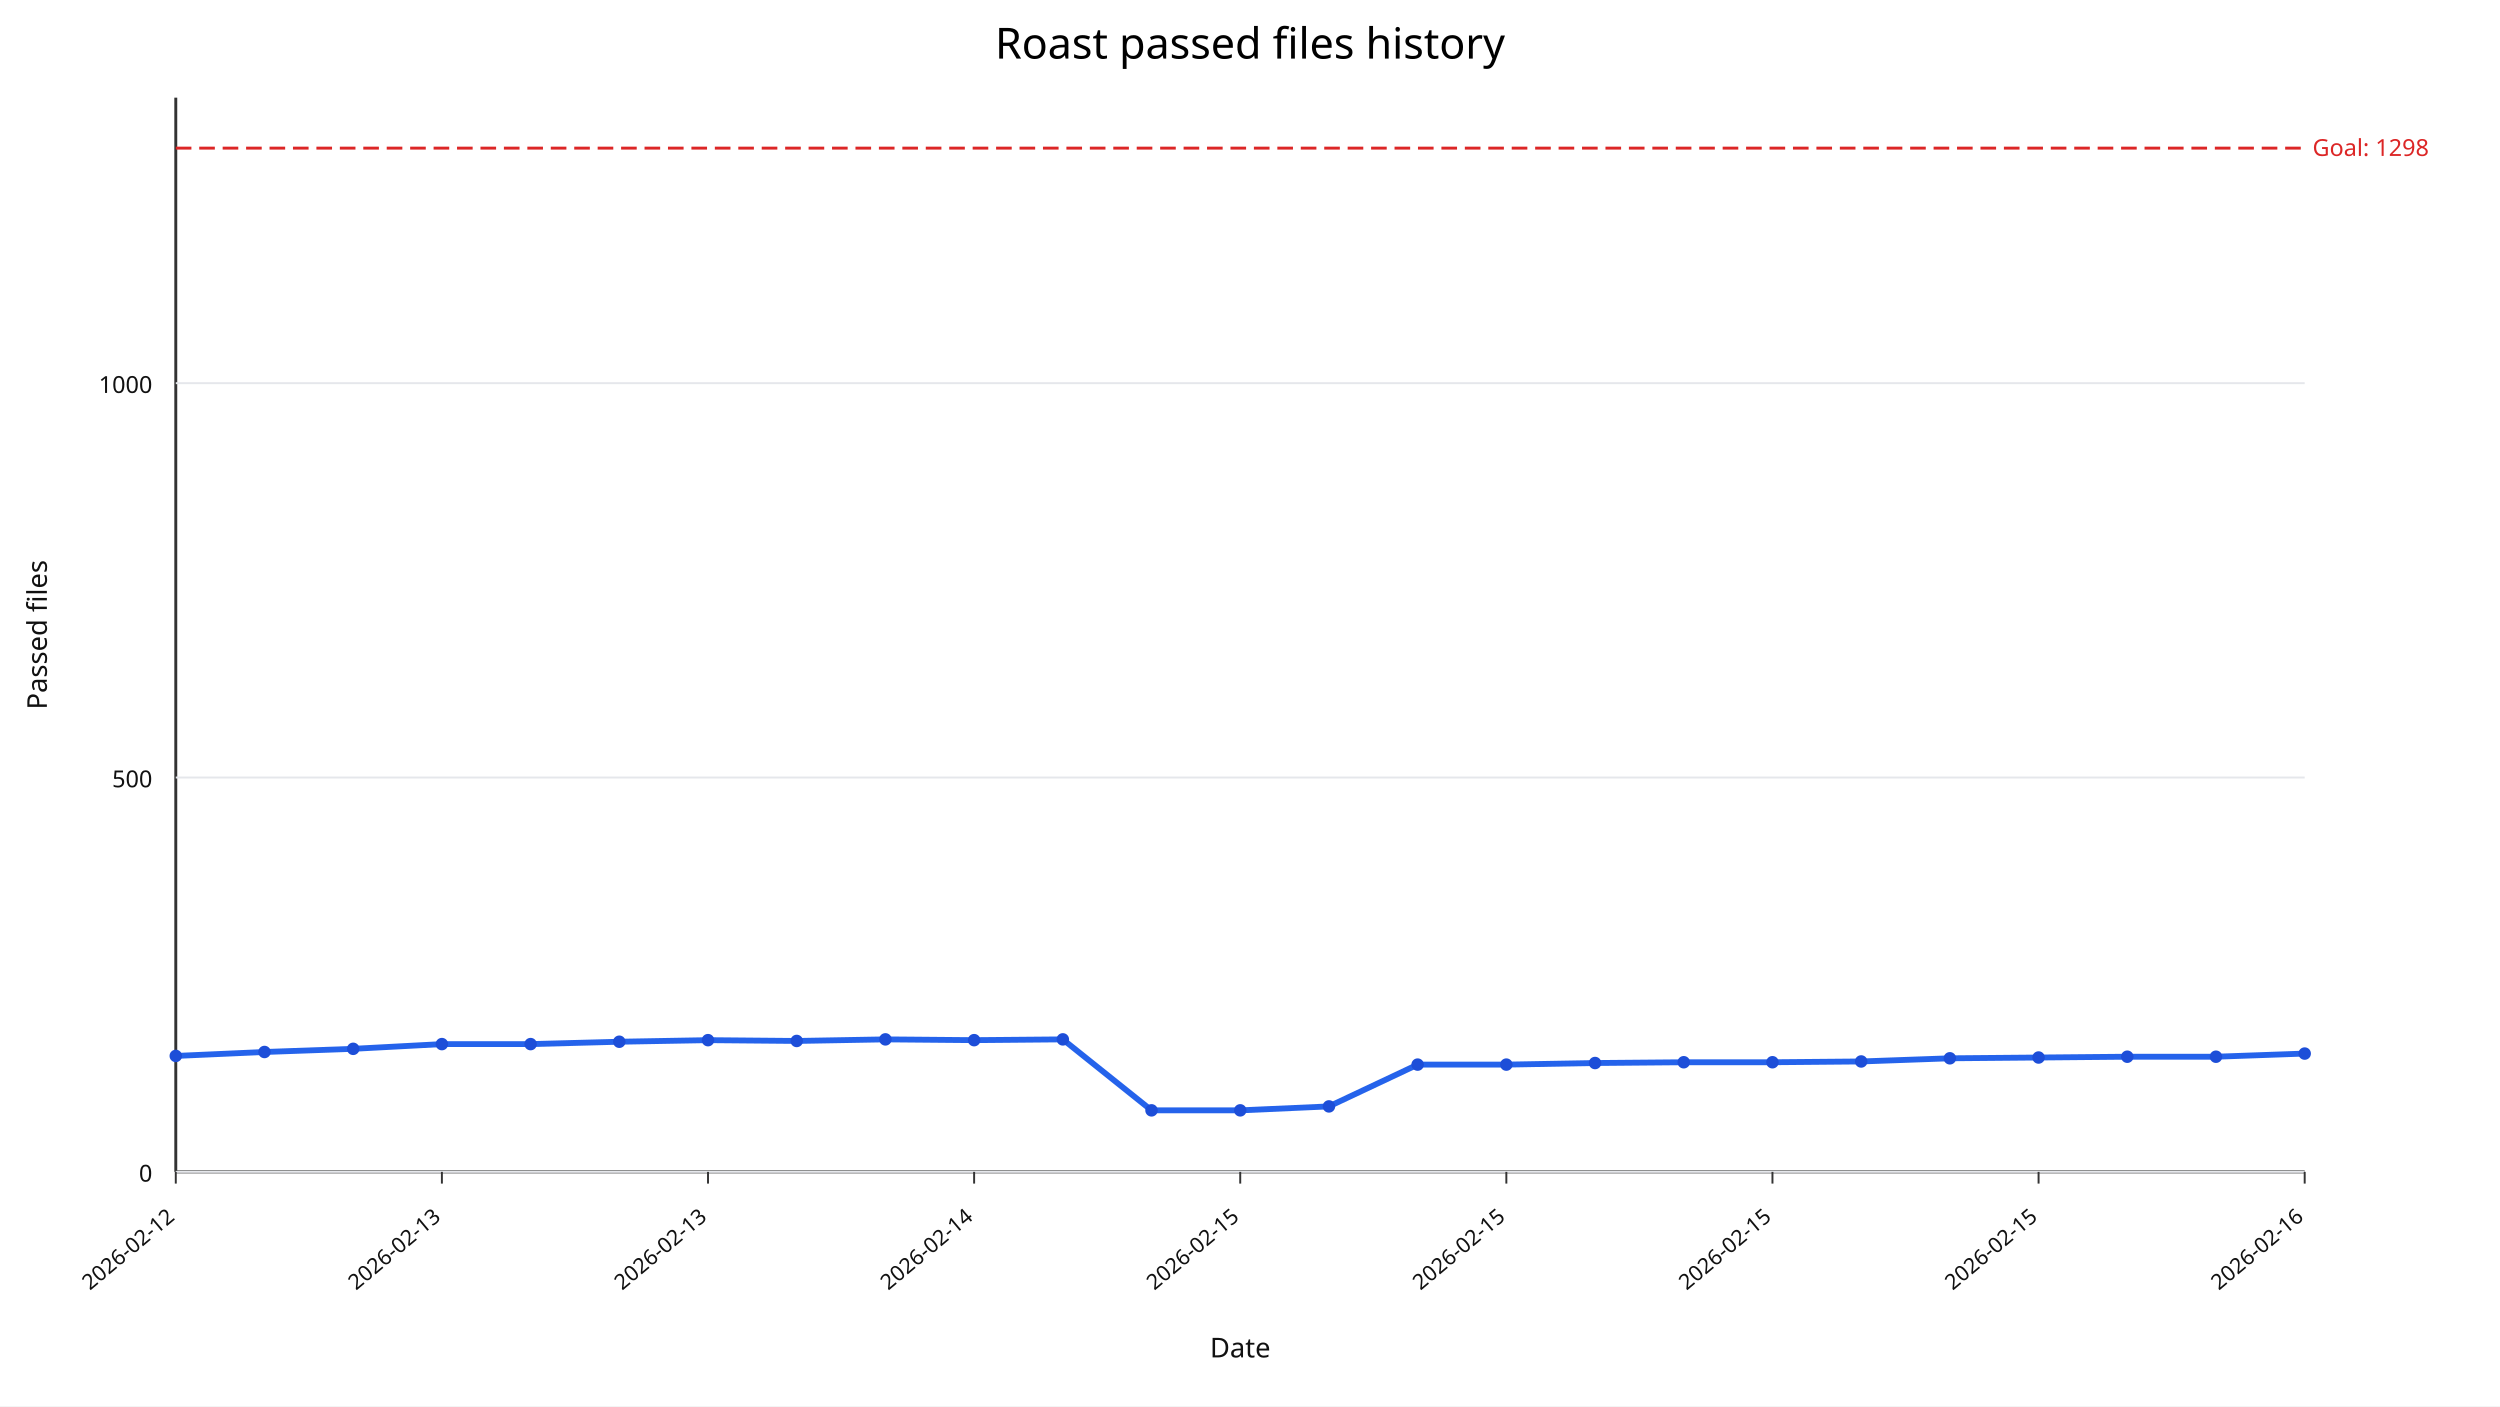
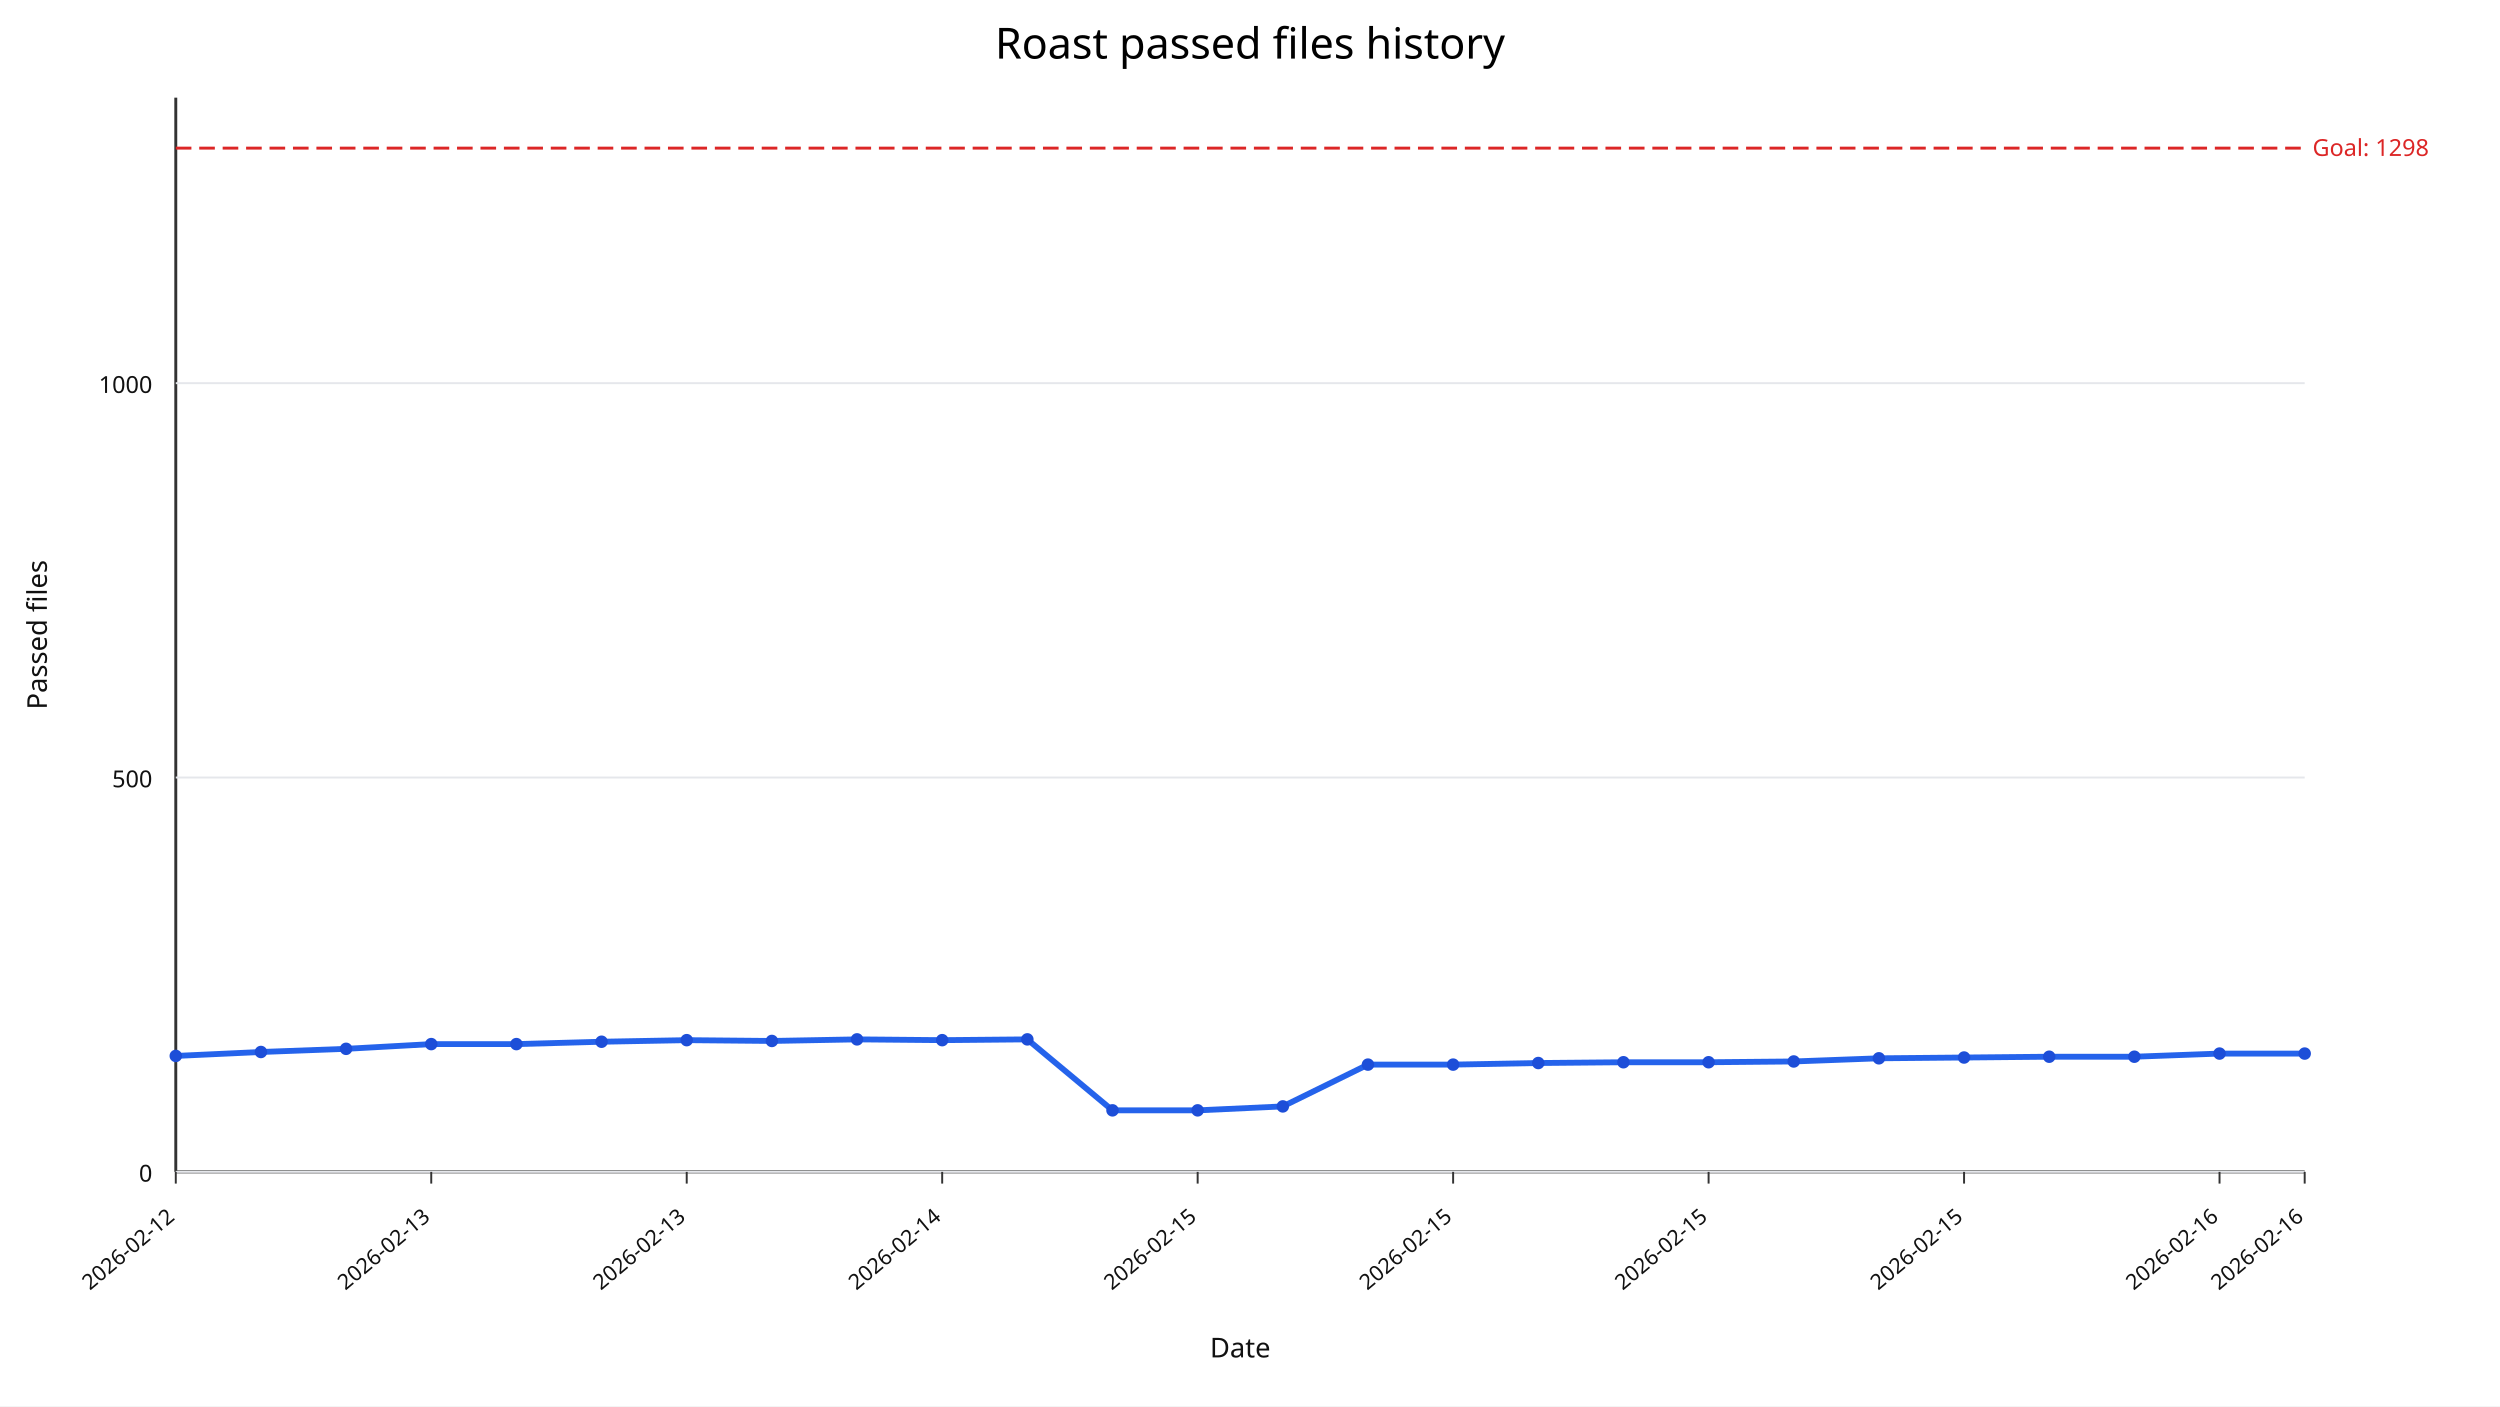
<svg xmlns="http://www.w3.org/2000/svg" width="1280" height="720" viewBox="0 0 1280 720">
  <rect width="100%" height="100%" fill="#ffffff" />
  <text x="640" y="30" text-anchor="middle" font-size="22" font-family="sans-serif">Roast passed files history</text>
  <line x1="90" y1="600" x2="1180" y2="600" stroke="#333" stroke-width="1.5" />
  <line x1="90" y1="50" x2="90" y2="600" stroke="#333" stroke-width="1.5" />
  <line x1="90" y1="600.00" x2="1180" y2="600.00" stroke="#e5e7eb" stroke-width="1" />
  <text x="78" y="605.00" text-anchor="end" font-size="12" fill="#111" font-family="sans-serif">0</text>
  <line x1="90" y1="398.09" x2="1180" y2="398.09" stroke="#e5e7eb" stroke-width="1" />
  <text x="78" y="403.09" text-anchor="end" font-size="12" fill="#111" font-family="sans-serif">500</text>
  <line x1="90" y1="196.18" x2="1180" y2="196.18" stroke="#e5e7eb" stroke-width="1" />
  <text x="78" y="201.18" text-anchor="end" font-size="12" fill="#111" font-family="sans-serif">1000</text>
  <line x1="90.00" y1="600" x2="90.00" y2="606" stroke="#333" stroke-width="1" />
  <text x="90.00" y="624" text-anchor="end" font-size="11" fill="#111" transform="rotate(-40 90.00,624)" font-family="sans-serif">2026-02-12</text>
-   <line x1="226.25" y1="600" x2="226.25" y2="606" stroke="#333" stroke-width="1" />
-   <text x="226.25" y="624" text-anchor="end" font-size="11" fill="#111" transform="rotate(-40 226.25,624)" font-family="sans-serif">2026-02-13</text>
-   <line x1="362.50" y1="600" x2="362.50" y2="606" stroke="#333" stroke-width="1" />
-   <text x="362.50" y="624" text-anchor="end" font-size="11" fill="#111" transform="rotate(-40 362.50,624)" font-family="sans-serif">2026-02-13</text>
-   <line x1="498.75" y1="600" x2="498.75" y2="606" stroke="#333" stroke-width="1" />
-   <text x="498.75" y="624" text-anchor="end" font-size="11" fill="#111" transform="rotate(-40 498.75,624)" font-family="sans-serif">2026-02-14</text>
-   <line x1="635.00" y1="600" x2="635.00" y2="606" stroke="#333" stroke-width="1" />
-   <text x="635.00" y="624" text-anchor="end" font-size="11" fill="#111" transform="rotate(-40 635.00,624)" font-family="sans-serif">2026-02-15</text>
-   <line x1="771.25" y1="600" x2="771.25" y2="606" stroke="#333" stroke-width="1" />
-   <text x="771.25" y="624" text-anchor="end" font-size="11" fill="#111" transform="rotate(-40 771.25,624)" font-family="sans-serif">2026-02-15</text>
-   <line x1="907.50" y1="600" x2="907.50" y2="606" stroke="#333" stroke-width="1" />
-   <text x="907.50" y="624" text-anchor="end" font-size="11" fill="#111" transform="rotate(-40 907.50,624)" font-family="sans-serif">2026-02-15</text>
-   <line x1="1043.75" y1="600" x2="1043.75" y2="606" stroke="#333" stroke-width="1" />
-   <text x="1043.75" y="624" text-anchor="end" font-size="11" fill="#111" transform="rotate(-40 1043.75,624)" font-family="sans-serif">2026-02-15</text>
+   <line x1="220.80" y1="600" x2="220.80" y2="606" stroke="#333" stroke-width="1" />
+   <text x="220.80" y="624" text-anchor="end" font-size="11" fill="#111" transform="rotate(-40 220.80,624)" font-family="sans-serif">2026-02-13</text>
+   <line x1="351.60" y1="600" x2="351.60" y2="606" stroke="#333" stroke-width="1" />
+   <text x="351.60" y="624" text-anchor="end" font-size="11" fill="#111" transform="rotate(-40 351.60,624)" font-family="sans-serif">2026-02-13</text>
+   <line x1="482.40" y1="600" x2="482.40" y2="606" stroke="#333" stroke-width="1" />
+   <text x="482.40" y="624" text-anchor="end" font-size="11" fill="#111" transform="rotate(-40 482.40,624)" font-family="sans-serif">2026-02-14</text>
+   <line x1="613.20" y1="600" x2="613.20" y2="606" stroke="#333" stroke-width="1" />
+   <text x="613.20" y="624" text-anchor="end" font-size="11" fill="#111" transform="rotate(-40 613.20,624)" font-family="sans-serif">2026-02-15</text>
+   <line x1="744.00" y1="600" x2="744.00" y2="606" stroke="#333" stroke-width="1" />
+   <text x="744.00" y="624" text-anchor="end" font-size="11" fill="#111" transform="rotate(-40 744.00,624)" font-family="sans-serif">2026-02-15</text>
+   <line x1="874.80" y1="600" x2="874.80" y2="606" stroke="#333" stroke-width="1" />
+   <text x="874.80" y="624" text-anchor="end" font-size="11" fill="#111" transform="rotate(-40 874.80,624)" font-family="sans-serif">2026-02-15</text>
+   <line x1="1005.60" y1="600" x2="1005.60" y2="606" stroke="#333" stroke-width="1" />
+   <text x="1005.60" y="624" text-anchor="end" font-size="11" fill="#111" transform="rotate(-40 1005.60,624)" font-family="sans-serif">2026-02-15</text>
+   <line x1="1136.40" y1="600" x2="1136.40" y2="606" stroke="#333" stroke-width="1" />
+   <text x="1136.40" y="624" text-anchor="end" font-size="11" fill="#111" transform="rotate(-40 1136.40,624)" font-family="sans-serif">2026-02-16</text>
  <line x1="1180.00" y1="600" x2="1180.00" y2="606" stroke="#333" stroke-width="1" />
  <text x="1180.00" y="624" text-anchor="end" font-size="11" fill="#111" transform="rotate(-40 1180.00,624)" font-family="sans-serif">2026-02-16</text>
  <line x1="90" y1="75.84" x2="1180" y2="75.84" stroke="#dc2626" stroke-width="1.5" stroke-dasharray="8,4" />
  <text x="1184" y="79.84" font-size="12" fill="#dc2626" font-family="sans-serif">Goal: 1298</text>
-   <polyline fill="none" stroke="#2563eb" stroke-width="3" points="90.00,540.64 135.42,538.62 180.83,537.00 226.25,534.58 271.67,534.58 317.08,533.37 362.50,532.56 407.92,532.97 453.33,532.16 498.75,532.56 544.17,532.16 589.58,568.50 635.00,568.50 680.42,566.48 725.83,545.08 771.25,545.08 816.67,544.27 862.08,543.87 907.50,543.87 952.92,543.47 998.33,541.85 1043.75,541.45 1089.17,541.04 1134.58,541.04 1180.00,539.43" />
+   <polyline fill="none" stroke="#2563eb" stroke-width="3" points="90.00,540.64 133.60,538.62 177.20,537.00 220.80,534.58 264.40,534.58 308.00,533.37 351.60,532.56 395.20,532.97 438.80,532.16 482.40,532.56 526.00,532.16 569.60,568.50 613.20,568.50 656.80,566.48 700.40,545.08 744.00,545.08 787.60,544.27 831.20,543.87 874.80,543.87 918.40,543.47 962.00,541.85 1005.60,541.45 1049.20,541.04 1092.80,541.04 1136.40,539.43 1180.00,539.43" />
  <circle cx="90.00" cy="540.64" r="3.2" fill="#1d4ed8" />
-   <circle cx="135.42" cy="538.62" r="3.2" fill="#1d4ed8" />
-   <circle cx="180.83" cy="537.00" r="3.2" fill="#1d4ed8" />
-   <circle cx="226.25" cy="534.58" r="3.2" fill="#1d4ed8" />
-   <circle cx="271.67" cy="534.58" r="3.2" fill="#1d4ed8" />
-   <circle cx="317.08" cy="533.37" r="3.2" fill="#1d4ed8" />
-   <circle cx="362.50" cy="532.56" r="3.2" fill="#1d4ed8" />
-   <circle cx="407.92" cy="532.97" r="3.2" fill="#1d4ed8" />
-   <circle cx="453.33" cy="532.16" r="3.2" fill="#1d4ed8" />
-   <circle cx="498.75" cy="532.56" r="3.2" fill="#1d4ed8" />
-   <circle cx="544.17" cy="532.16" r="3.2" fill="#1d4ed8" />
-   <circle cx="589.58" cy="568.50" r="3.2" fill="#1d4ed8" />
-   <circle cx="635.00" cy="568.50" r="3.2" fill="#1d4ed8" />
-   <circle cx="680.42" cy="566.48" r="3.2" fill="#1d4ed8" />
-   <circle cx="725.83" cy="545.08" r="3.2" fill="#1d4ed8" />
-   <circle cx="771.25" cy="545.08" r="3.2" fill="#1d4ed8" />
-   <circle cx="816.67" cy="544.27" r="3.2" fill="#1d4ed8" />
-   <circle cx="862.08" cy="543.87" r="3.2" fill="#1d4ed8" />
-   <circle cx="907.50" cy="543.87" r="3.2" fill="#1d4ed8" />
-   <circle cx="952.92" cy="543.47" r="3.2" fill="#1d4ed8" />
-   <circle cx="998.33" cy="541.85" r="3.2" fill="#1d4ed8" />
-   <circle cx="1043.75" cy="541.45" r="3.2" fill="#1d4ed8" />
-   <circle cx="1089.17" cy="541.04" r="3.2" fill="#1d4ed8" />
-   <circle cx="1134.58" cy="541.04" r="3.2" fill="#1d4ed8" />
+   <circle cx="133.60" cy="538.62" r="3.2" fill="#1d4ed8" />
+   <circle cx="177.20" cy="537.00" r="3.2" fill="#1d4ed8" />
+   <circle cx="220.80" cy="534.58" r="3.2" fill="#1d4ed8" />
+   <circle cx="264.40" cy="534.58" r="3.2" fill="#1d4ed8" />
+   <circle cx="308.00" cy="533.37" r="3.2" fill="#1d4ed8" />
+   <circle cx="351.60" cy="532.56" r="3.2" fill="#1d4ed8" />
+   <circle cx="395.20" cy="532.97" r="3.2" fill="#1d4ed8" />
+   <circle cx="438.80" cy="532.16" r="3.2" fill="#1d4ed8" />
+   <circle cx="482.40" cy="532.56" r="3.2" fill="#1d4ed8" />
+   <circle cx="526.00" cy="532.16" r="3.2" fill="#1d4ed8" />
+   <circle cx="569.60" cy="568.50" r="3.2" fill="#1d4ed8" />
+   <circle cx="613.20" cy="568.50" r="3.2" fill="#1d4ed8" />
+   <circle cx="656.80" cy="566.48" r="3.2" fill="#1d4ed8" />
+   <circle cx="700.40" cy="545.08" r="3.2" fill="#1d4ed8" />
+   <circle cx="744.00" cy="545.08" r="3.2" fill="#1d4ed8" />
+   <circle cx="787.60" cy="544.27" r="3.2" fill="#1d4ed8" />
+   <circle cx="831.20" cy="543.87" r="3.2" fill="#1d4ed8" />
+   <circle cx="874.80" cy="543.87" r="3.2" fill="#1d4ed8" />
+   <circle cx="918.40" cy="543.47" r="3.2" fill="#1d4ed8" />
+   <circle cx="962.00" cy="541.85" r="3.2" fill="#1d4ed8" />
+   <circle cx="1005.60" cy="541.45" r="3.2" fill="#1d4ed8" />
+   <circle cx="1049.20" cy="541.04" r="3.2" fill="#1d4ed8" />
+   <circle cx="1092.80" cy="541.04" r="3.2" fill="#1d4ed8" />
+   <circle cx="1136.40" cy="539.43" r="3.2" fill="#1d4ed8" />
  <circle cx="1180.00" cy="539.43" r="3.2" fill="#1d4ed8" />
  <text x="635" y="695" text-anchor="middle" font-size="14" fill="#111" font-family="sans-serif">Date</text>
  <text x="24" y="325" text-anchor="middle" font-size="14" fill="#111" transform="rotate(-90 24,325)" font-family="sans-serif">Passed files</text>
</svg>
